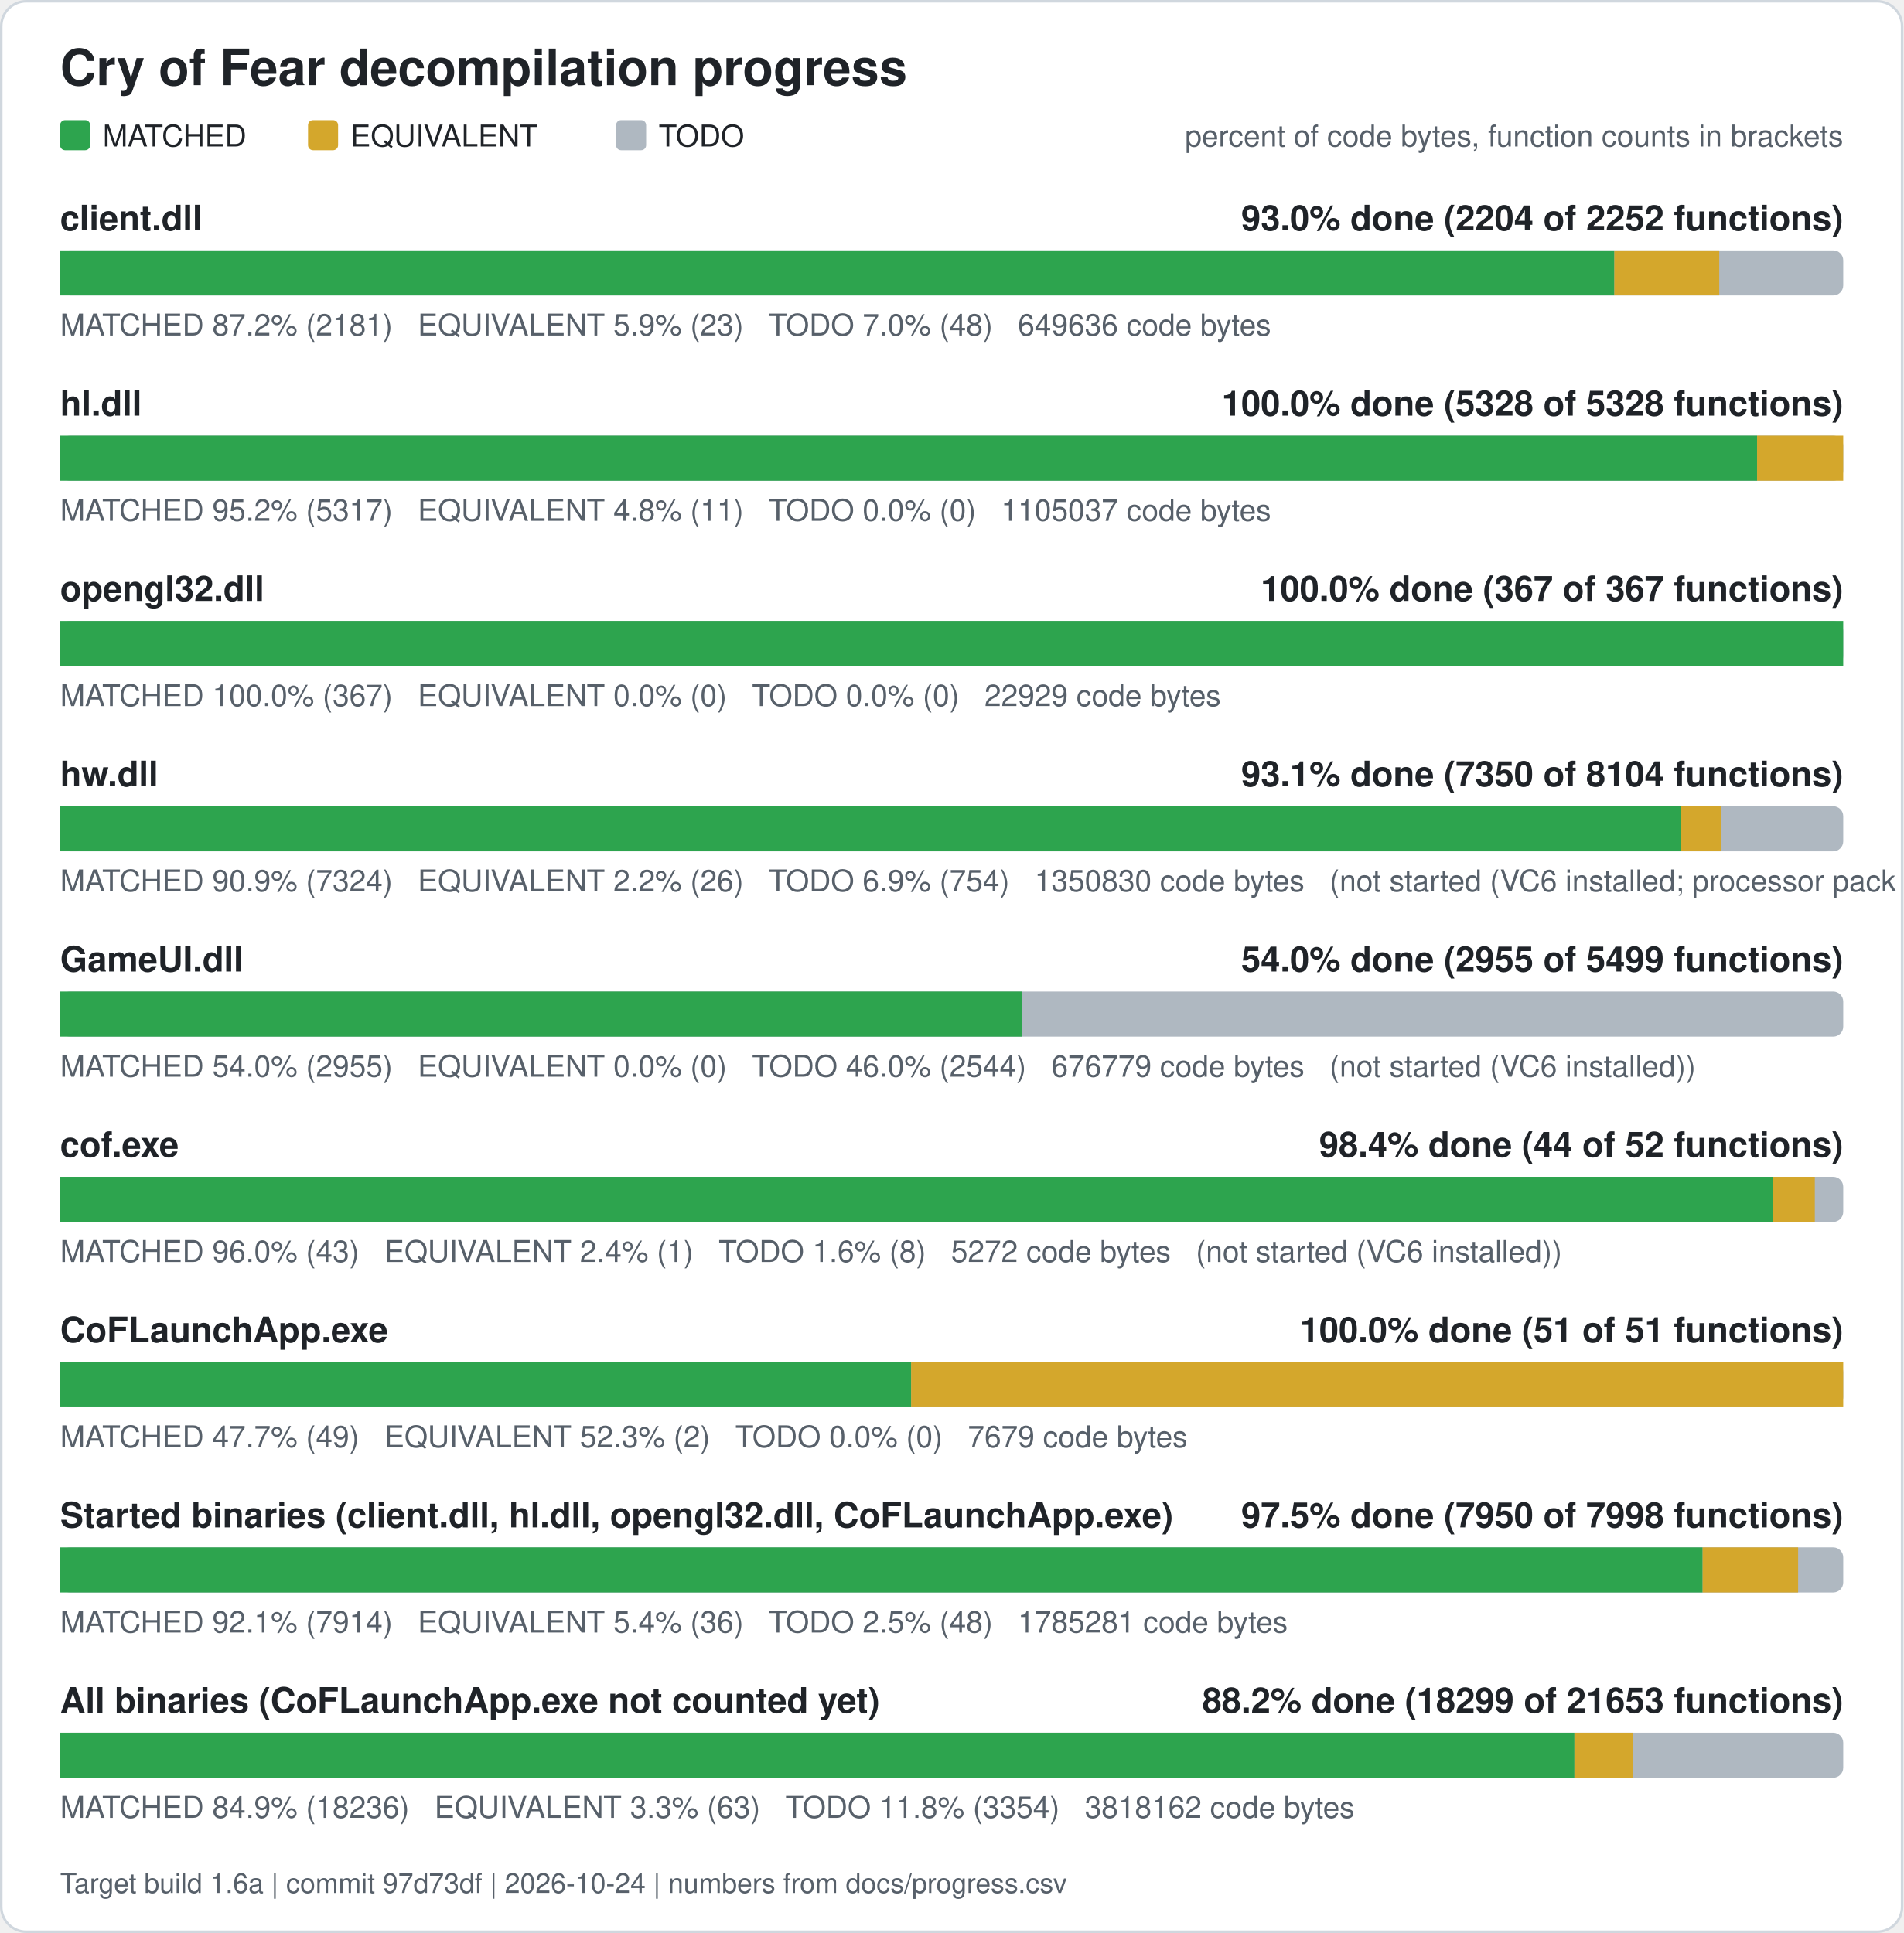
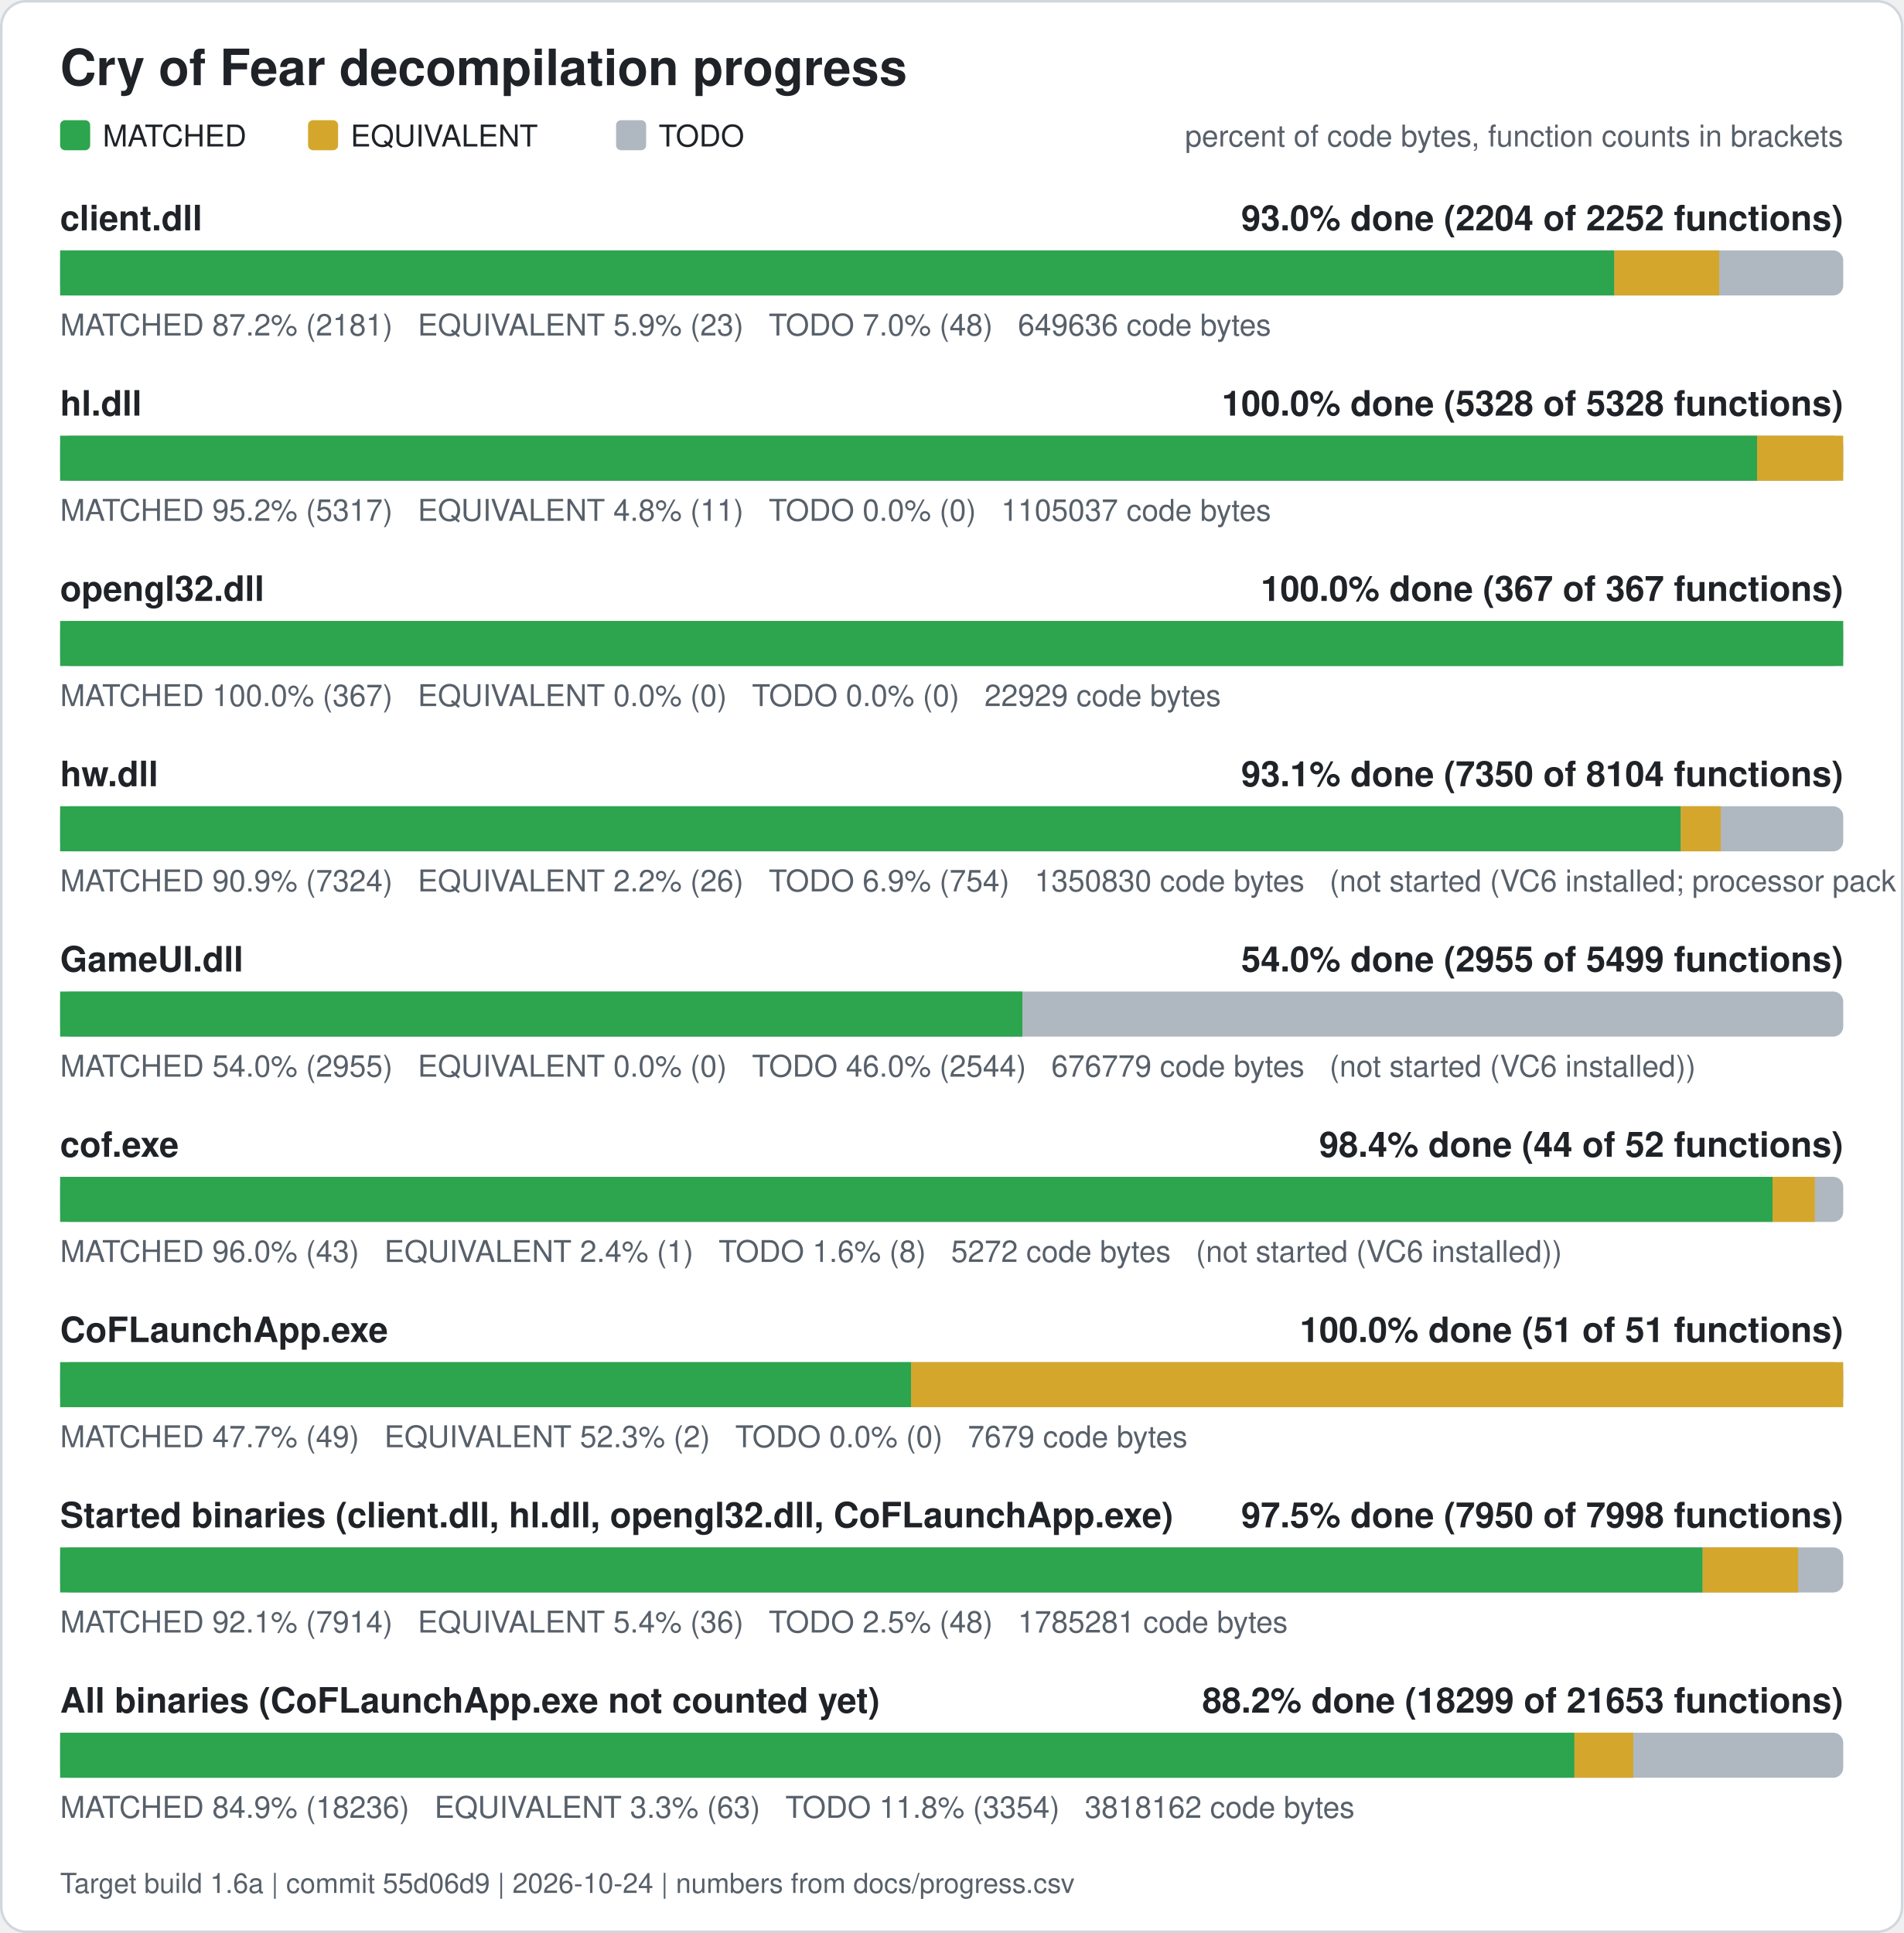
<svg xmlns="http://www.w3.org/2000/svg" width="760" height="772" viewBox="0 0 760 772" role="img" aria-label="Cry of Fear decompilation progress">
  <rect x="0.5" y="0.5" width="759" height="771" rx="10" fill="#ffffff" stroke="#d0d7de" />
  <text x="24" y="34" font-family="Segoe UI, Helvetica, Arial, sans-serif" font-size="20" font-weight="600" fill="#1f2328">Cry of Fear decompilation progress</text>
  <rect x="24" y="48" width="12" height="12" rx="2" fill="#2da44e" />
  <text x="41" y="58.5" font-family="Segoe UI, Helvetica, Arial, sans-serif" font-size="12" fill="#1f2328">MATCHED</text>
  <rect x="123" y="48" width="12" height="12" rx="2" fill="#d4a72c" />
  <text x="140" y="58.5" font-family="Segoe UI, Helvetica, Arial, sans-serif" font-size="12" fill="#1f2328">EQUIVALENT</text>
  <rect x="246" y="48" width="12" height="12" rx="2" fill="#afb8c1" />
  <text x="263" y="58.5" font-family="Segoe UI, Helvetica, Arial, sans-serif" font-size="12" fill="#1f2328">TODO</text>
  <text x="736" y="58.5" font-family="Segoe UI, Helvetica, Arial, sans-serif" font-size="12" fill="#57606a" text-anchor="end">percent of code bytes, function counts in brackets</text>
  <text x="24" y="92" font-family="Segoe UI, Helvetica, Arial, sans-serif" font-size="14" font-weight="600" fill="#1f2328">client.dll</text>
  <text x="736" y="92" font-family="Segoe UI, Helvetica, Arial, sans-serif" font-size="14" font-weight="600" fill="#1f2328" text-anchor="end">93.0% done (2204 of 2252 functions)</text>
  <rect x="24" y="100" width="712" height="18" rx="4" fill="#afb8c1" />
  <rect x="24.00" y="100" width="620.61" height="18" fill="#2da44e" />
  <rect x="644.61" y="100" width="41.89" height="18" fill="#d4a72c" />
  <text x="24" y="134" font-family="Segoe UI, Helvetica, Arial, sans-serif" font-size="12" fill="#57606a" xml:space="preserve">MATCHED 87.2% (2181)   EQUIVALENT 5.9% (23)   TODO 7.0% (48)   649636 code bytes</text>
  <text x="24" y="166" font-family="Segoe UI, Helvetica, Arial, sans-serif" font-size="14" font-weight="600" fill="#1f2328">hl.dll</text>
  <text x="736" y="166" font-family="Segoe UI, Helvetica, Arial, sans-serif" font-size="14" font-weight="600" fill="#1f2328" text-anchor="end">100.0% done (5328 of 5328 functions)</text>
  <rect x="24" y="174" width="712" height="18" rx="4" fill="#afb8c1" />
  <rect x="24.00" y="174" width="677.61" height="18" fill="#2da44e" />
  <rect x="701.61" y="174" width="34.39" height="18" fill="#d4a72c" />
  <text x="24" y="208" font-family="Segoe UI, Helvetica, Arial, sans-serif" font-size="12" fill="#57606a" xml:space="preserve">MATCHED 95.2% (5317)   EQUIVALENT 4.8% (11)   TODO 0.0% (0)   1105037 code bytes</text>
  <text x="24" y="240" font-family="Segoe UI, Helvetica, Arial, sans-serif" font-size="14" font-weight="600" fill="#1f2328">opengl32.dll</text>
  <text x="736" y="240" font-family="Segoe UI, Helvetica, Arial, sans-serif" font-size="14" font-weight="600" fill="#1f2328" text-anchor="end">100.0% done (367 of 367 functions)</text>
  <rect x="24" y="248" width="712" height="18" rx="4" fill="#afb8c1" />
  <rect x="24.00" y="248" width="712.00" height="18" fill="#2da44e" />
  <text x="24" y="282" font-family="Segoe UI, Helvetica, Arial, sans-serif" font-size="12" fill="#57606a" xml:space="preserve">MATCHED 100.0% (367)   EQUIVALENT 0.0% (0)   TODO 0.0% (0)   22929 code bytes</text>
  <text x="24" y="314" font-family="Segoe UI, Helvetica, Arial, sans-serif" font-size="14" font-weight="600" fill="#1f2328">hw.dll</text>
  <text x="736" y="314" font-family="Segoe UI, Helvetica, Arial, sans-serif" font-size="14" font-weight="600" fill="#1f2328" text-anchor="end">93.1% done (7350 of 8104 functions)</text>
  <rect x="24" y="322" width="712" height="18" rx="4" fill="#afb8c1" />
  <rect x="24.00" y="322" width="647.15" height="18" fill="#2da44e" />
  <rect x="671.15" y="322" width="15.98" height="18" fill="#d4a72c" />
  <text x="24" y="356" font-family="Segoe UI, Helvetica, Arial, sans-serif" font-size="12" fill="#57606a" xml:space="preserve">MATCHED 90.9% (7324)   EQUIVALENT 2.2% (26)   TODO 6.9% (754)   1350830 code bytes   (not started (VC6 installed; processor pack and VS 2005 objects need those compilers))</text>
  <text x="24" y="388" font-family="Segoe UI, Helvetica, Arial, sans-serif" font-size="14" font-weight="600" fill="#1f2328">GameUI.dll</text>
  <text x="736" y="388" font-family="Segoe UI, Helvetica, Arial, sans-serif" font-size="14" font-weight="600" fill="#1f2328" text-anchor="end">54.0% done (2955 of 5499 functions)</text>
  <rect x="24" y="396" width="712" height="18" rx="4" fill="#afb8c1" />
  <rect x="24.00" y="396" width="384.23" height="18" fill="#2da44e" />
  <text x="24" y="430" font-family="Segoe UI, Helvetica, Arial, sans-serif" font-size="12" fill="#57606a" xml:space="preserve">MATCHED 54.0% (2955)   EQUIVALENT 0.0% (0)   TODO 46.0% (2544)   676779 code bytes   (not started (VC6 installed))</text>
  <text x="24" y="462" font-family="Segoe UI, Helvetica, Arial, sans-serif" font-size="14" font-weight="600" fill="#1f2328">cof.exe</text>
  <text x="736" y="462" font-family="Segoe UI, Helvetica, Arial, sans-serif" font-size="14" font-weight="600" fill="#1f2328" text-anchor="end">98.4% done (44 of 52 functions)</text>
  <rect x="24" y="470" width="712" height="18" rx="4" fill="#afb8c1" />
  <rect x="24.00" y="470" width="683.77" height="18" fill="#2da44e" />
  <rect x="707.77" y="470" width="16.88" height="18" fill="#d4a72c" />
  <text x="24" y="504" font-family="Segoe UI, Helvetica, Arial, sans-serif" font-size="12" fill="#57606a" xml:space="preserve">MATCHED 96.0% (43)   EQUIVALENT 2.4% (1)   TODO 1.6% (8)   5272 code bytes   (not started (VC6 installed))</text>
  <text x="24" y="536" font-family="Segoe UI, Helvetica, Arial, sans-serif" font-size="14" font-weight="600" fill="#1f2328">CoFLaunchApp.exe</text>
  <text x="736" y="536" font-family="Segoe UI, Helvetica, Arial, sans-serif" font-size="14" font-weight="600" fill="#1f2328" text-anchor="end">100.0% done (51 of 51 functions)</text>
  <rect x="24" y="544" width="712" height="18" rx="4" fill="#afb8c1" />
  <rect x="24.00" y="544" width="339.82" height="18" fill="#2da44e" />
  <rect x="363.82" y="544" width="372.18" height="18" fill="#d4a72c" />
  <text x="24" y="578" font-family="Segoe UI, Helvetica, Arial, sans-serif" font-size="12" fill="#57606a" xml:space="preserve">MATCHED 47.7% (49)   EQUIVALENT 52.3% (2)   TODO 0.0% (0)   7679 code bytes</text>
  <text x="24" y="610" font-family="Segoe UI, Helvetica, Arial, sans-serif" font-size="14" font-weight="600" fill="#1f2328">Started binaries (client.dll, hl.dll, opengl32.dll, CoFLaunchApp.exe)</text>
  <text x="736" y="610" font-family="Segoe UI, Helvetica, Arial, sans-serif" font-size="14" font-weight="600" fill="#1f2328" text-anchor="end">97.5% done (7950 of 7998 functions)</text>
  <rect x="24" y="618" width="712" height="18" rx="4" fill="#afb8c1" />
  <rect x="24.00" y="618" width="655.86" height="18" fill="#2da44e" />
  <rect x="679.86" y="618" width="38.13" height="18" fill="#d4a72c" />
  <text x="24" y="652" font-family="Segoe UI, Helvetica, Arial, sans-serif" font-size="12" fill="#57606a" xml:space="preserve">MATCHED 92.1% (7914)   EQUIVALENT 5.4% (36)   TODO 2.5% (48)   1785281 code bytes</text>
  <text x="24" y="684" font-family="Segoe UI, Helvetica, Arial, sans-serif" font-size="14" font-weight="600" fill="#1f2328">All binaries (CoFLaunchApp.exe not counted yet)</text>
  <text x="736" y="684" font-family="Segoe UI, Helvetica, Arial, sans-serif" font-size="14" font-weight="600" fill="#1f2328" text-anchor="end">88.2% done (18299 of 21653 functions)</text>
  <rect x="24" y="692" width="712" height="18" rx="4" fill="#afb8c1" />
  <rect x="24.00" y="692" width="604.67" height="18" fill="#2da44e" />
  <rect x="628.67" y="692" width="23.50" height="18" fill="#d4a72c" />
  <text x="24" y="726" font-family="Segoe UI, Helvetica, Arial, sans-serif" font-size="12" fill="#57606a" xml:space="preserve">MATCHED 84.9% (18236)   EQUIVALENT 3.3% (63)   TODO 11.8% (3354)   3818162 code bytes</text>
-   <text x="24" y="756" font-family="Segoe UI, Helvetica, Arial, sans-serif" font-size="11" fill="#57606a">Target build 1.6a | commit 97d73df | 2026-10-24 | numbers from docs/progress.csv</text>
+   <text x="24" y="756" font-family="Segoe UI, Helvetica, Arial, sans-serif" font-size="11" fill="#57606a">Target build 1.6a | commit 55d06d9 | 2026-10-24 | numbers from docs/progress.csv</text>
</svg>
